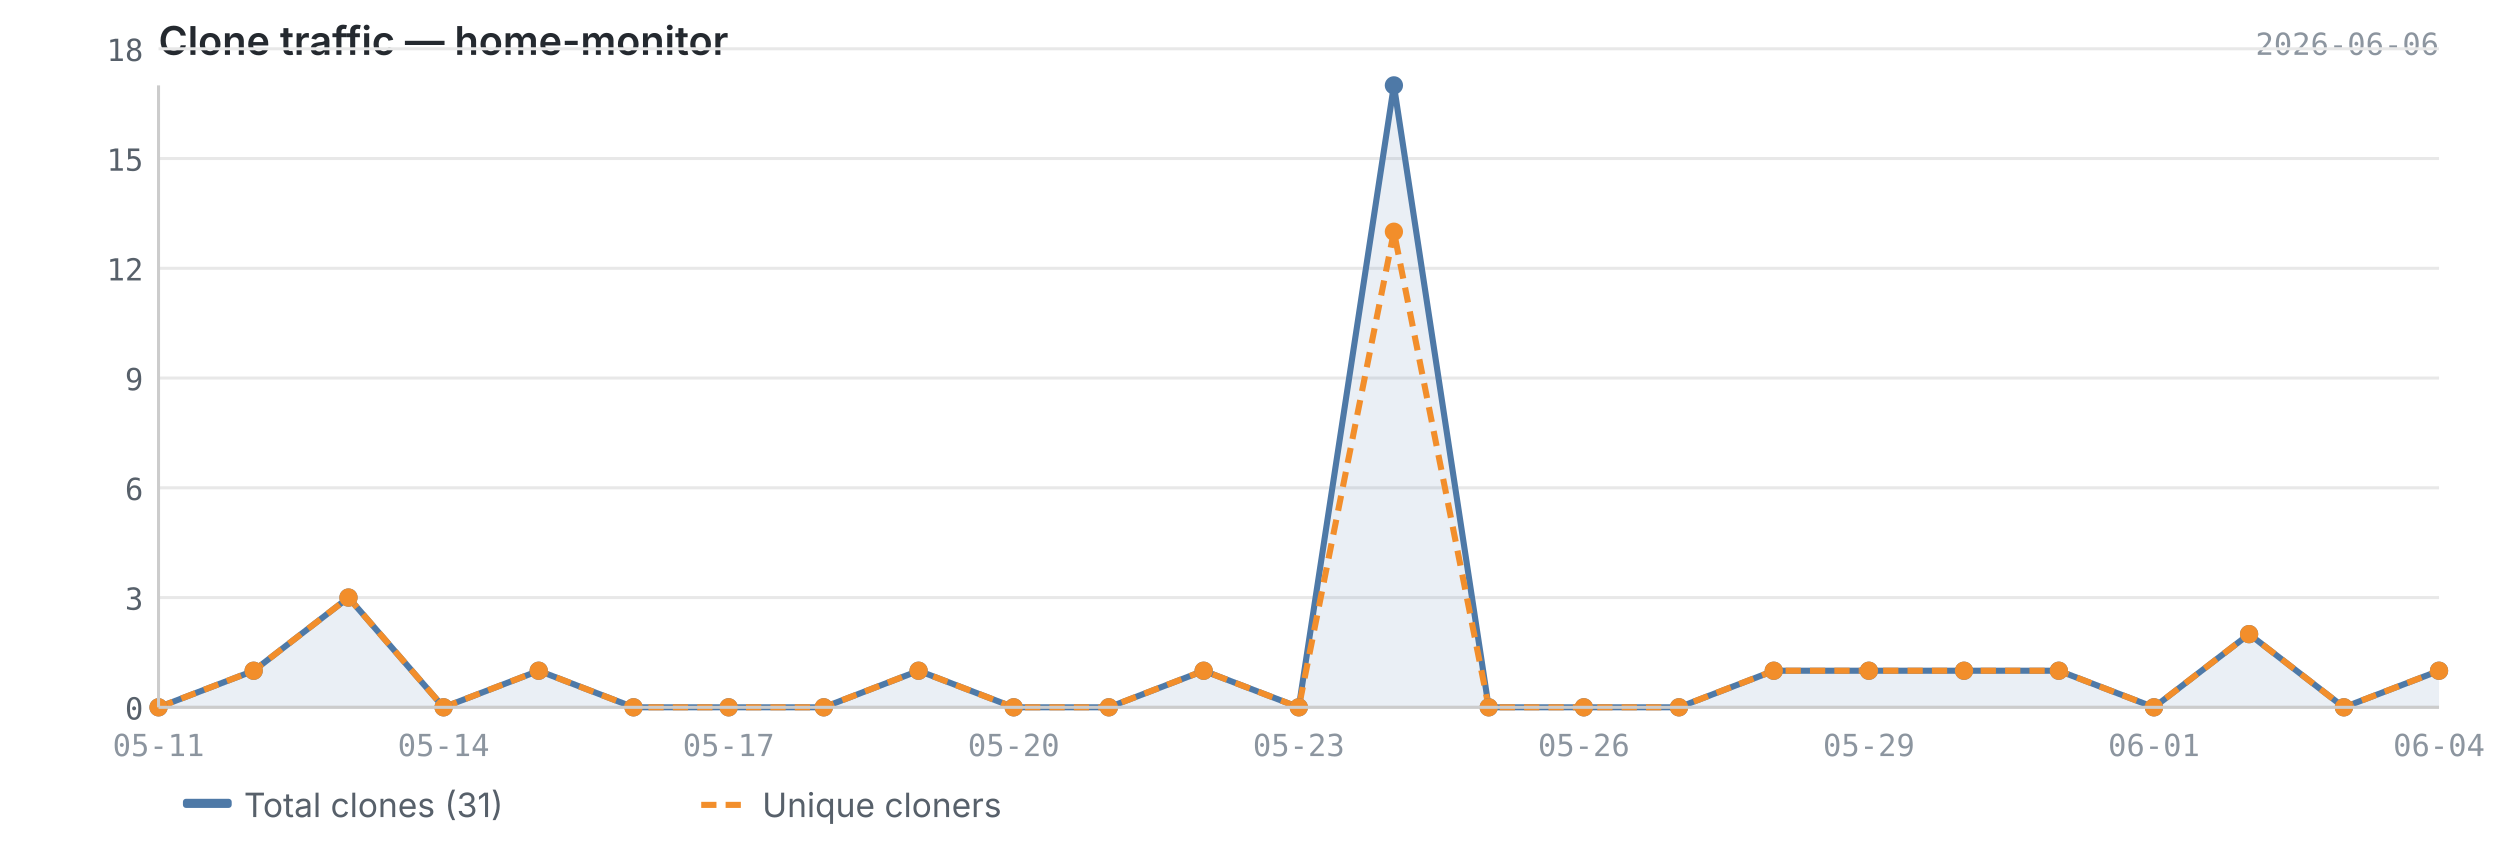
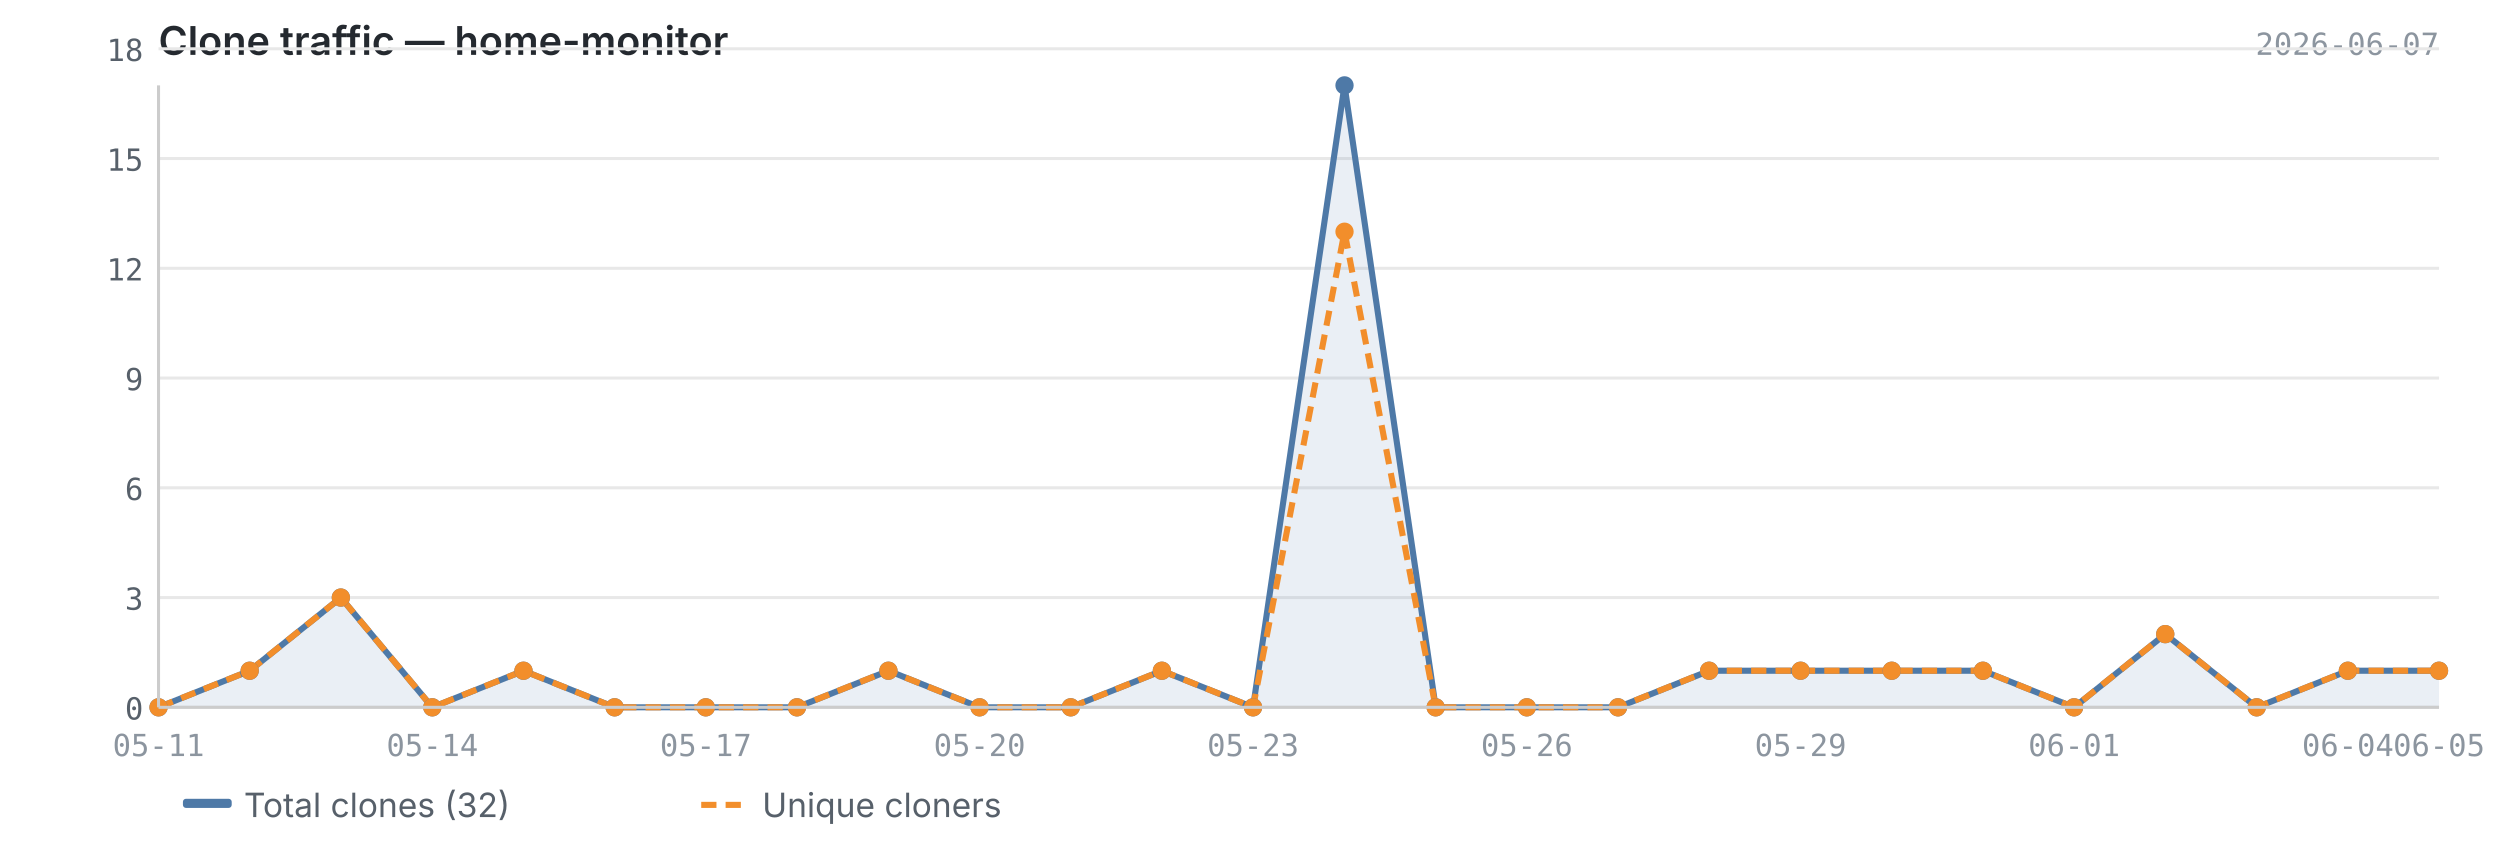
<svg xmlns="http://www.w3.org/2000/svg" viewBox="0 0 820 280" width="820" height="280">
  <text x="52" y="18" font-size="13" font-weight="600" fill="#24292f" font-family="-apple-system, BlinkMacSystemFont, 'Segoe UI', sans-serif">Clone traffic — home-monitor</text>
-   <text x="800" y="18" font-size="10" fill="#8c959f" font-family="ui-monospace, SFMono-Regular, 'SF Mono', Menlo, monospace" text-anchor="end">2026-06-06</text>
+   <text x="800" y="18" font-size="10" fill="#8c959f" font-family="ui-monospace, SFMono-Regular, 'SF Mono', Menlo, monospace" text-anchor="end">2026-06-07</text>
  <line x1="52" y1="232.0" x2="800" y2="232.0" stroke="#e8e8e8" stroke-width="1" />
  <line x1="52" y1="196.0" x2="800" y2="196.0" stroke="#e8e8e8" stroke-width="1" />
  <line x1="52" y1="160.0" x2="800" y2="160.0" stroke="#e8e8e8" stroke-width="1" />
  <line x1="52" y1="124.0" x2="800" y2="124.0" stroke="#e8e8e8" stroke-width="1" />
  <line x1="52" y1="88.0" x2="800" y2="88.0" stroke="#e8e8e8" stroke-width="1" />
  <line x1="52" y1="52.0" x2="800" y2="52.0" stroke="#e8e8e8" stroke-width="1" />
  <line x1="52" y1="16.0" x2="800" y2="16.0" stroke="#e8e8e8" stroke-width="1" />
-   <path d="M52.0,232.0 L52.0,232.0 L83.2,220.0 L114.3,196.0 L145.5,232.0 L176.7,220.0 L207.8,232.0 L239.0,232.0 L270.2,232.0 L301.3,220.0 L332.5,232.0 L363.7,232.0 L394.8,220.0 L426.0,232.0 L457.2,28.0 L488.3,232.0 L519.5,232.0 L550.7,232.0 L581.8,220.0 L613.0,220.0 L644.2,220.0 L675.3,220.0 L706.5,232.0 L737.7,208.0 L768.8,232.0 L800.0,220.0 L800.0,232.0 L52.0,232.0Z" fill="#4e79a7" opacity="0.12" />
-   <polyline points="52.0,232.0 83.2,220.0 114.3,196.0 145.5,232.0 176.7,220.0 207.8,232.0 239.0,232.0 270.2,232.0 301.3,220.0 332.5,232.0 363.7,232.0 394.8,220.0 426.0,232.0 457.2,28.0 488.3,232.0 519.5,232.0 550.7,232.0 581.8,220.0 613.0,220.0 644.2,220.0 675.3,220.0 706.5,232.0 737.7,208.0 768.8,232.0 800.0,220.0" fill="none" stroke="#4e79a7" stroke-width="2" stroke-linejoin="round" />
-   <polyline points="52.0,232.0 83.2,220.0 114.3,196.0 145.5,232.0 176.7,220.0 207.8,232.0 239.0,232.0 270.2,232.0 301.3,220.0 332.5,232.0 363.7,232.0 394.8,220.0 426.0,232.0 457.2,76.0 488.3,232.0 519.5,232.0 550.7,232.0 581.8,220.0 613.0,220.0 644.2,220.0 675.3,220.0 706.5,232.0 737.7,208.0 768.8,232.0 800.0,220.0" fill="none" stroke="#f28e2b" stroke-width="2" stroke-linejoin="round" stroke-dasharray="5,3" />
+   <path d="M52.0,232.0 L52.0,232.0 L81.9,220.0 L111.8,196.0 L141.8,232.0 L171.7,220.0 L201.6,232.0 L231.5,232.0 L261.4,232.0 L291.4,220.0 L321.3,232.0 L351.2,232.0 L381.1,220.0 L411.0,232.0 L441.0,28.0 L470.9,232.0 L500.8,232.0 L530.7,232.0 L560.6,220.0 L590.6,220.0 L620.5,220.0 L650.4,220.0 L680.3,232.0 L710.2,208.0 L740.2,232.0 L770.1,220.0 L800.0,220.0 L800.0,232.0 L52.0,232.0Z" fill="#4e79a7" opacity="0.12" />
+   <polyline points="52.0,232.0 81.9,220.0 111.8,196.0 141.8,232.0 171.7,220.0 201.6,232.0 231.5,232.0 261.4,232.0 291.4,220.0 321.3,232.0 351.2,232.0 381.1,220.0 411.0,232.0 441.0,28.0 470.9,232.0 500.8,232.0 530.7,232.0 560.6,220.0 590.6,220.0 620.5,220.0 650.4,220.0 680.3,232.0 710.2,208.0 740.2,232.0 770.1,220.0 800.0,220.0" fill="none" stroke="#4e79a7" stroke-width="2" stroke-linejoin="round" />
+   <polyline points="52.0,232.0 81.9,220.0 111.8,196.0 141.8,232.0 171.7,220.0 201.6,232.0 231.5,232.0 261.4,232.0 291.4,220.0 321.3,232.0 351.2,232.0 381.1,220.0 411.0,232.0 441.0,76.0 470.9,232.0 500.8,232.0 530.7,232.0 560.6,220.0 590.6,220.0 620.5,220.0 650.4,220.0 680.3,232.0 710.2,208.0 740.2,232.0 770.1,220.0 800.0,220.0" fill="none" stroke="#f28e2b" stroke-width="2" stroke-linejoin="round" stroke-dasharray="5,3" />
  <circle cx="52.0" cy="232.0" r="3" fill="#4e79a7" />
-   <circle cx="83.2" cy="220.0" r="3" fill="#4e79a7" />
-   <circle cx="114.3" cy="196.0" r="3" fill="#4e79a7" />
-   <circle cx="145.5" cy="232.0" r="3" fill="#4e79a7" />
-   <circle cx="176.7" cy="220.0" r="3" fill="#4e79a7" />
-   <circle cx="207.8" cy="232.0" r="3" fill="#4e79a7" />
-   <circle cx="239.0" cy="232.0" r="3" fill="#4e79a7" />
-   <circle cx="270.2" cy="232.0" r="3" fill="#4e79a7" />
-   <circle cx="301.3" cy="220.0" r="3" fill="#4e79a7" />
-   <circle cx="332.5" cy="232.0" r="3" fill="#4e79a7" />
-   <circle cx="363.7" cy="232.0" r="3" fill="#4e79a7" />
-   <circle cx="394.8" cy="220.0" r="3" fill="#4e79a7" />
-   <circle cx="426.0" cy="232.0" r="3" fill="#4e79a7" />
-   <circle cx="457.2" cy="28.0" r="3" fill="#4e79a7" />
-   <circle cx="488.3" cy="232.0" r="3" fill="#4e79a7" />
-   <circle cx="519.5" cy="232.0" r="3" fill="#4e79a7" />
-   <circle cx="550.7" cy="232.0" r="3" fill="#4e79a7" />
-   <circle cx="581.8" cy="220.0" r="3" fill="#4e79a7" />
-   <circle cx="613.0" cy="220.0" r="3" fill="#4e79a7" />
-   <circle cx="644.2" cy="220.0" r="3" fill="#4e79a7" />
-   <circle cx="675.3" cy="220.0" r="3" fill="#4e79a7" />
-   <circle cx="706.5" cy="232.0" r="3" fill="#4e79a7" />
-   <circle cx="737.7" cy="208.0" r="3" fill="#4e79a7" />
-   <circle cx="768.8" cy="232.0" r="3" fill="#4e79a7" />
+   <circle cx="81.9" cy="220.0" r="3" fill="#4e79a7" />
+   <circle cx="111.8" cy="196.0" r="3" fill="#4e79a7" />
+   <circle cx="141.8" cy="232.0" r="3" fill="#4e79a7" />
+   <circle cx="171.7" cy="220.0" r="3" fill="#4e79a7" />
+   <circle cx="201.6" cy="232.0" r="3" fill="#4e79a7" />
+   <circle cx="231.5" cy="232.0" r="3" fill="#4e79a7" />
+   <circle cx="261.4" cy="232.0" r="3" fill="#4e79a7" />
+   <circle cx="291.4" cy="220.0" r="3" fill="#4e79a7" />
+   <circle cx="321.3" cy="232.0" r="3" fill="#4e79a7" />
+   <circle cx="351.2" cy="232.0" r="3" fill="#4e79a7" />
+   <circle cx="381.1" cy="220.0" r="3" fill="#4e79a7" />
+   <circle cx="411.0" cy="232.0" r="3" fill="#4e79a7" />
+   <circle cx="441.0" cy="28.0" r="3" fill="#4e79a7" />
+   <circle cx="470.9" cy="232.0" r="3" fill="#4e79a7" />
+   <circle cx="500.8" cy="232.0" r="3" fill="#4e79a7" />
+   <circle cx="530.7" cy="232.0" r="3" fill="#4e79a7" />
+   <circle cx="560.6" cy="220.0" r="3" fill="#4e79a7" />
+   <circle cx="590.6" cy="220.0" r="3" fill="#4e79a7" />
+   <circle cx="620.5" cy="220.0" r="3" fill="#4e79a7" />
+   <circle cx="650.4" cy="220.0" r="3" fill="#4e79a7" />
+   <circle cx="680.3" cy="232.0" r="3" fill="#4e79a7" />
+   <circle cx="710.2" cy="208.0" r="3" fill="#4e79a7" />
+   <circle cx="740.2" cy="232.0" r="3" fill="#4e79a7" />
+   <circle cx="770.1" cy="220.0" r="3" fill="#4e79a7" />
  <circle cx="800.0" cy="220.0" r="3" fill="#4e79a7" />
  <circle cx="52.0" cy="232.0" r="3" fill="#f28e2b" />
-   <circle cx="83.2" cy="220.0" r="3" fill="#f28e2b" />
-   <circle cx="114.3" cy="196.0" r="3" fill="#f28e2b" />
-   <circle cx="145.5" cy="232.0" r="3" fill="#f28e2b" />
-   <circle cx="176.7" cy="220.0" r="3" fill="#f28e2b" />
-   <circle cx="207.8" cy="232.0" r="3" fill="#f28e2b" />
-   <circle cx="239.0" cy="232.0" r="3" fill="#f28e2b" />
-   <circle cx="270.2" cy="232.0" r="3" fill="#f28e2b" />
-   <circle cx="301.3" cy="220.0" r="3" fill="#f28e2b" />
-   <circle cx="332.5" cy="232.0" r="3" fill="#f28e2b" />
-   <circle cx="363.7" cy="232.0" r="3" fill="#f28e2b" />
-   <circle cx="394.8" cy="220.0" r="3" fill="#f28e2b" />
-   <circle cx="426.0" cy="232.0" r="3" fill="#f28e2b" />
-   <circle cx="457.2" cy="76.0" r="3" fill="#f28e2b" />
-   <circle cx="488.3" cy="232.0" r="3" fill="#f28e2b" />
-   <circle cx="519.5" cy="232.0" r="3" fill="#f28e2b" />
-   <circle cx="550.7" cy="232.0" r="3" fill="#f28e2b" />
-   <circle cx="581.8" cy="220.0" r="3" fill="#f28e2b" />
-   <circle cx="613.0" cy="220.0" r="3" fill="#f28e2b" />
-   <circle cx="644.2" cy="220.0" r="3" fill="#f28e2b" />
-   <circle cx="675.3" cy="220.0" r="3" fill="#f28e2b" />
-   <circle cx="706.5" cy="232.0" r="3" fill="#f28e2b" />
-   <circle cx="737.7" cy="208.0" r="3" fill="#f28e2b" />
-   <circle cx="768.8" cy="232.0" r="3" fill="#f28e2b" />
+   <circle cx="81.9" cy="220.0" r="3" fill="#f28e2b" />
+   <circle cx="111.8" cy="196.0" r="3" fill="#f28e2b" />
+   <circle cx="141.8" cy="232.0" r="3" fill="#f28e2b" />
+   <circle cx="171.7" cy="220.0" r="3" fill="#f28e2b" />
+   <circle cx="201.6" cy="232.0" r="3" fill="#f28e2b" />
+   <circle cx="231.5" cy="232.0" r="3" fill="#f28e2b" />
+   <circle cx="261.4" cy="232.0" r="3" fill="#f28e2b" />
+   <circle cx="291.4" cy="220.0" r="3" fill="#f28e2b" />
+   <circle cx="321.3" cy="232.0" r="3" fill="#f28e2b" />
+   <circle cx="351.2" cy="232.0" r="3" fill="#f28e2b" />
+   <circle cx="381.1" cy="220.0" r="3" fill="#f28e2b" />
+   <circle cx="411.0" cy="232.0" r="3" fill="#f28e2b" />
+   <circle cx="441.0" cy="76.0" r="3" fill="#f28e2b" />
+   <circle cx="470.9" cy="232.0" r="3" fill="#f28e2b" />
+   <circle cx="500.8" cy="232.0" r="3" fill="#f28e2b" />
+   <circle cx="530.7" cy="232.0" r="3" fill="#f28e2b" />
+   <circle cx="560.6" cy="220.0" r="3" fill="#f28e2b" />
+   <circle cx="590.6" cy="220.0" r="3" fill="#f28e2b" />
+   <circle cx="620.5" cy="220.0" r="3" fill="#f28e2b" />
+   <circle cx="650.4" cy="220.0" r="3" fill="#f28e2b" />
+   <circle cx="680.3" cy="232.0" r="3" fill="#f28e2b" />
+   <circle cx="710.2" cy="208.0" r="3" fill="#f28e2b" />
+   <circle cx="740.2" cy="232.0" r="3" fill="#f28e2b" />
+   <circle cx="770.1" cy="220.0" r="3" fill="#f28e2b" />
  <circle cx="800.0" cy="220.0" r="3" fill="#f28e2b" />
  <line x1="52" y1="28" x2="52" y2="232" stroke="#cccccc" stroke-width="1" />
  <line x1="52" y1="232" x2="800" y2="232" stroke="#cccccc" stroke-width="1" />
  <text x="47" y="236.0" text-anchor="end" font-size="10" fill="#57606a" font-family="ui-monospace, SFMono-Regular, 'SF Mono', Menlo, monospace">0</text>
  <text x="47" y="200.0" text-anchor="end" font-size="10" fill="#57606a" font-family="ui-monospace, SFMono-Regular, 'SF Mono', Menlo, monospace">3</text>
  <text x="47" y="164.0" text-anchor="end" font-size="10" fill="#57606a" font-family="ui-monospace, SFMono-Regular, 'SF Mono', Menlo, monospace">6</text>
  <text x="47" y="128.0" text-anchor="end" font-size="10" fill="#57606a" font-family="ui-monospace, SFMono-Regular, 'SF Mono', Menlo, monospace">9</text>
  <text x="47" y="92.0" text-anchor="end" font-size="10" fill="#57606a" font-family="ui-monospace, SFMono-Regular, 'SF Mono', Menlo, monospace">12</text>
  <text x="47" y="56.0" text-anchor="end" font-size="10" fill="#57606a" font-family="ui-monospace, SFMono-Regular, 'SF Mono', Menlo, monospace">15</text>
  <text x="47" y="20.0" text-anchor="end" font-size="10" fill="#57606a" font-family="ui-monospace, SFMono-Regular, 'SF Mono', Menlo, monospace">18</text>
  <text x="52.0" y="248" text-anchor="middle" font-size="10" fill="#8c959f" font-family="ui-monospace, SFMono-Regular, 'SF Mono', Menlo, monospace">05-11</text>
-   <text x="145.5" y="248" text-anchor="middle" font-size="10" fill="#8c959f" font-family="ui-monospace, SFMono-Regular, 'SF Mono', Menlo, monospace">05-14</text>
-   <text x="239.0" y="248" text-anchor="middle" font-size="10" fill="#8c959f" font-family="ui-monospace, SFMono-Regular, 'SF Mono', Menlo, monospace">05-17</text>
-   <text x="332.5" y="248" text-anchor="middle" font-size="10" fill="#8c959f" font-family="ui-monospace, SFMono-Regular, 'SF Mono', Menlo, monospace">05-20</text>
-   <text x="426.0" y="248" text-anchor="middle" font-size="10" fill="#8c959f" font-family="ui-monospace, SFMono-Regular, 'SF Mono', Menlo, monospace">05-23</text>
-   <text x="519.5" y="248" text-anchor="middle" font-size="10" fill="#8c959f" font-family="ui-monospace, SFMono-Regular, 'SF Mono', Menlo, monospace">05-26</text>
-   <text x="613.0" y="248" text-anchor="middle" font-size="10" fill="#8c959f" font-family="ui-monospace, SFMono-Regular, 'SF Mono', Menlo, monospace">05-29</text>
-   <text x="706.5" y="248" text-anchor="middle" font-size="10" fill="#8c959f" font-family="ui-monospace, SFMono-Regular, 'SF Mono', Menlo, monospace">06-01</text>
-   <text x="800.0" y="248" text-anchor="middle" font-size="10" fill="#8c959f" font-family="ui-monospace, SFMono-Regular, 'SF Mono', Menlo, monospace">06-04</text>
+   <text x="141.8" y="248" text-anchor="middle" font-size="10" fill="#8c959f" font-family="ui-monospace, SFMono-Regular, 'SF Mono', Menlo, monospace">05-14</text>
+   <text x="231.5" y="248" text-anchor="middle" font-size="10" fill="#8c959f" font-family="ui-monospace, SFMono-Regular, 'SF Mono', Menlo, monospace">05-17</text>
+   <text x="321.3" y="248" text-anchor="middle" font-size="10" fill="#8c959f" font-family="ui-monospace, SFMono-Regular, 'SF Mono', Menlo, monospace">05-20</text>
+   <text x="411.0" y="248" text-anchor="middle" font-size="10" fill="#8c959f" font-family="ui-monospace, SFMono-Regular, 'SF Mono', Menlo, monospace">05-23</text>
+   <text x="500.8" y="248" text-anchor="middle" font-size="10" fill="#8c959f" font-family="ui-monospace, SFMono-Regular, 'SF Mono', Menlo, monospace">05-26</text>
+   <text x="590.6" y="248" text-anchor="middle" font-size="10" fill="#8c959f" font-family="ui-monospace, SFMono-Regular, 'SF Mono', Menlo, monospace">05-29</text>
+   <text x="680.3" y="248" text-anchor="middle" font-size="10" fill="#8c959f" font-family="ui-monospace, SFMono-Regular, 'SF Mono', Menlo, monospace">06-01</text>
+   <text x="770.1" y="248" text-anchor="middle" font-size="10" fill="#8c959f" font-family="ui-monospace, SFMono-Regular, 'SF Mono', Menlo, monospace">06-04</text>
+   <text x="800.0" y="248" text-anchor="middle" font-size="10" fill="#8c959f" font-family="ui-monospace, SFMono-Regular, 'SF Mono', Menlo, monospace">06-05</text>
  <rect x="60" y="262" width="16" height="3" fill="#4e79a7" rx="1" />
-   <text x="80" y="268" font-size="11" fill="#57606a" font-family="-apple-system, BlinkMacSystemFont, 'Segoe UI', sans-serif">Total clones (31)</text>
+   <text x="80" y="268" font-size="11" fill="#57606a" font-family="-apple-system, BlinkMacSystemFont, 'Segoe UI', sans-serif">Total clones (32)</text>
  <line x1="230" y1="264" x2="246" y2="264" stroke="#f28e2b" stroke-width="2" stroke-dasharray="5,3" />
  <text x="250" y="268" font-size="11" fill="#57606a" font-family="-apple-system, BlinkMacSystemFont, 'Segoe UI', sans-serif">Unique cloners</text>
</svg>
